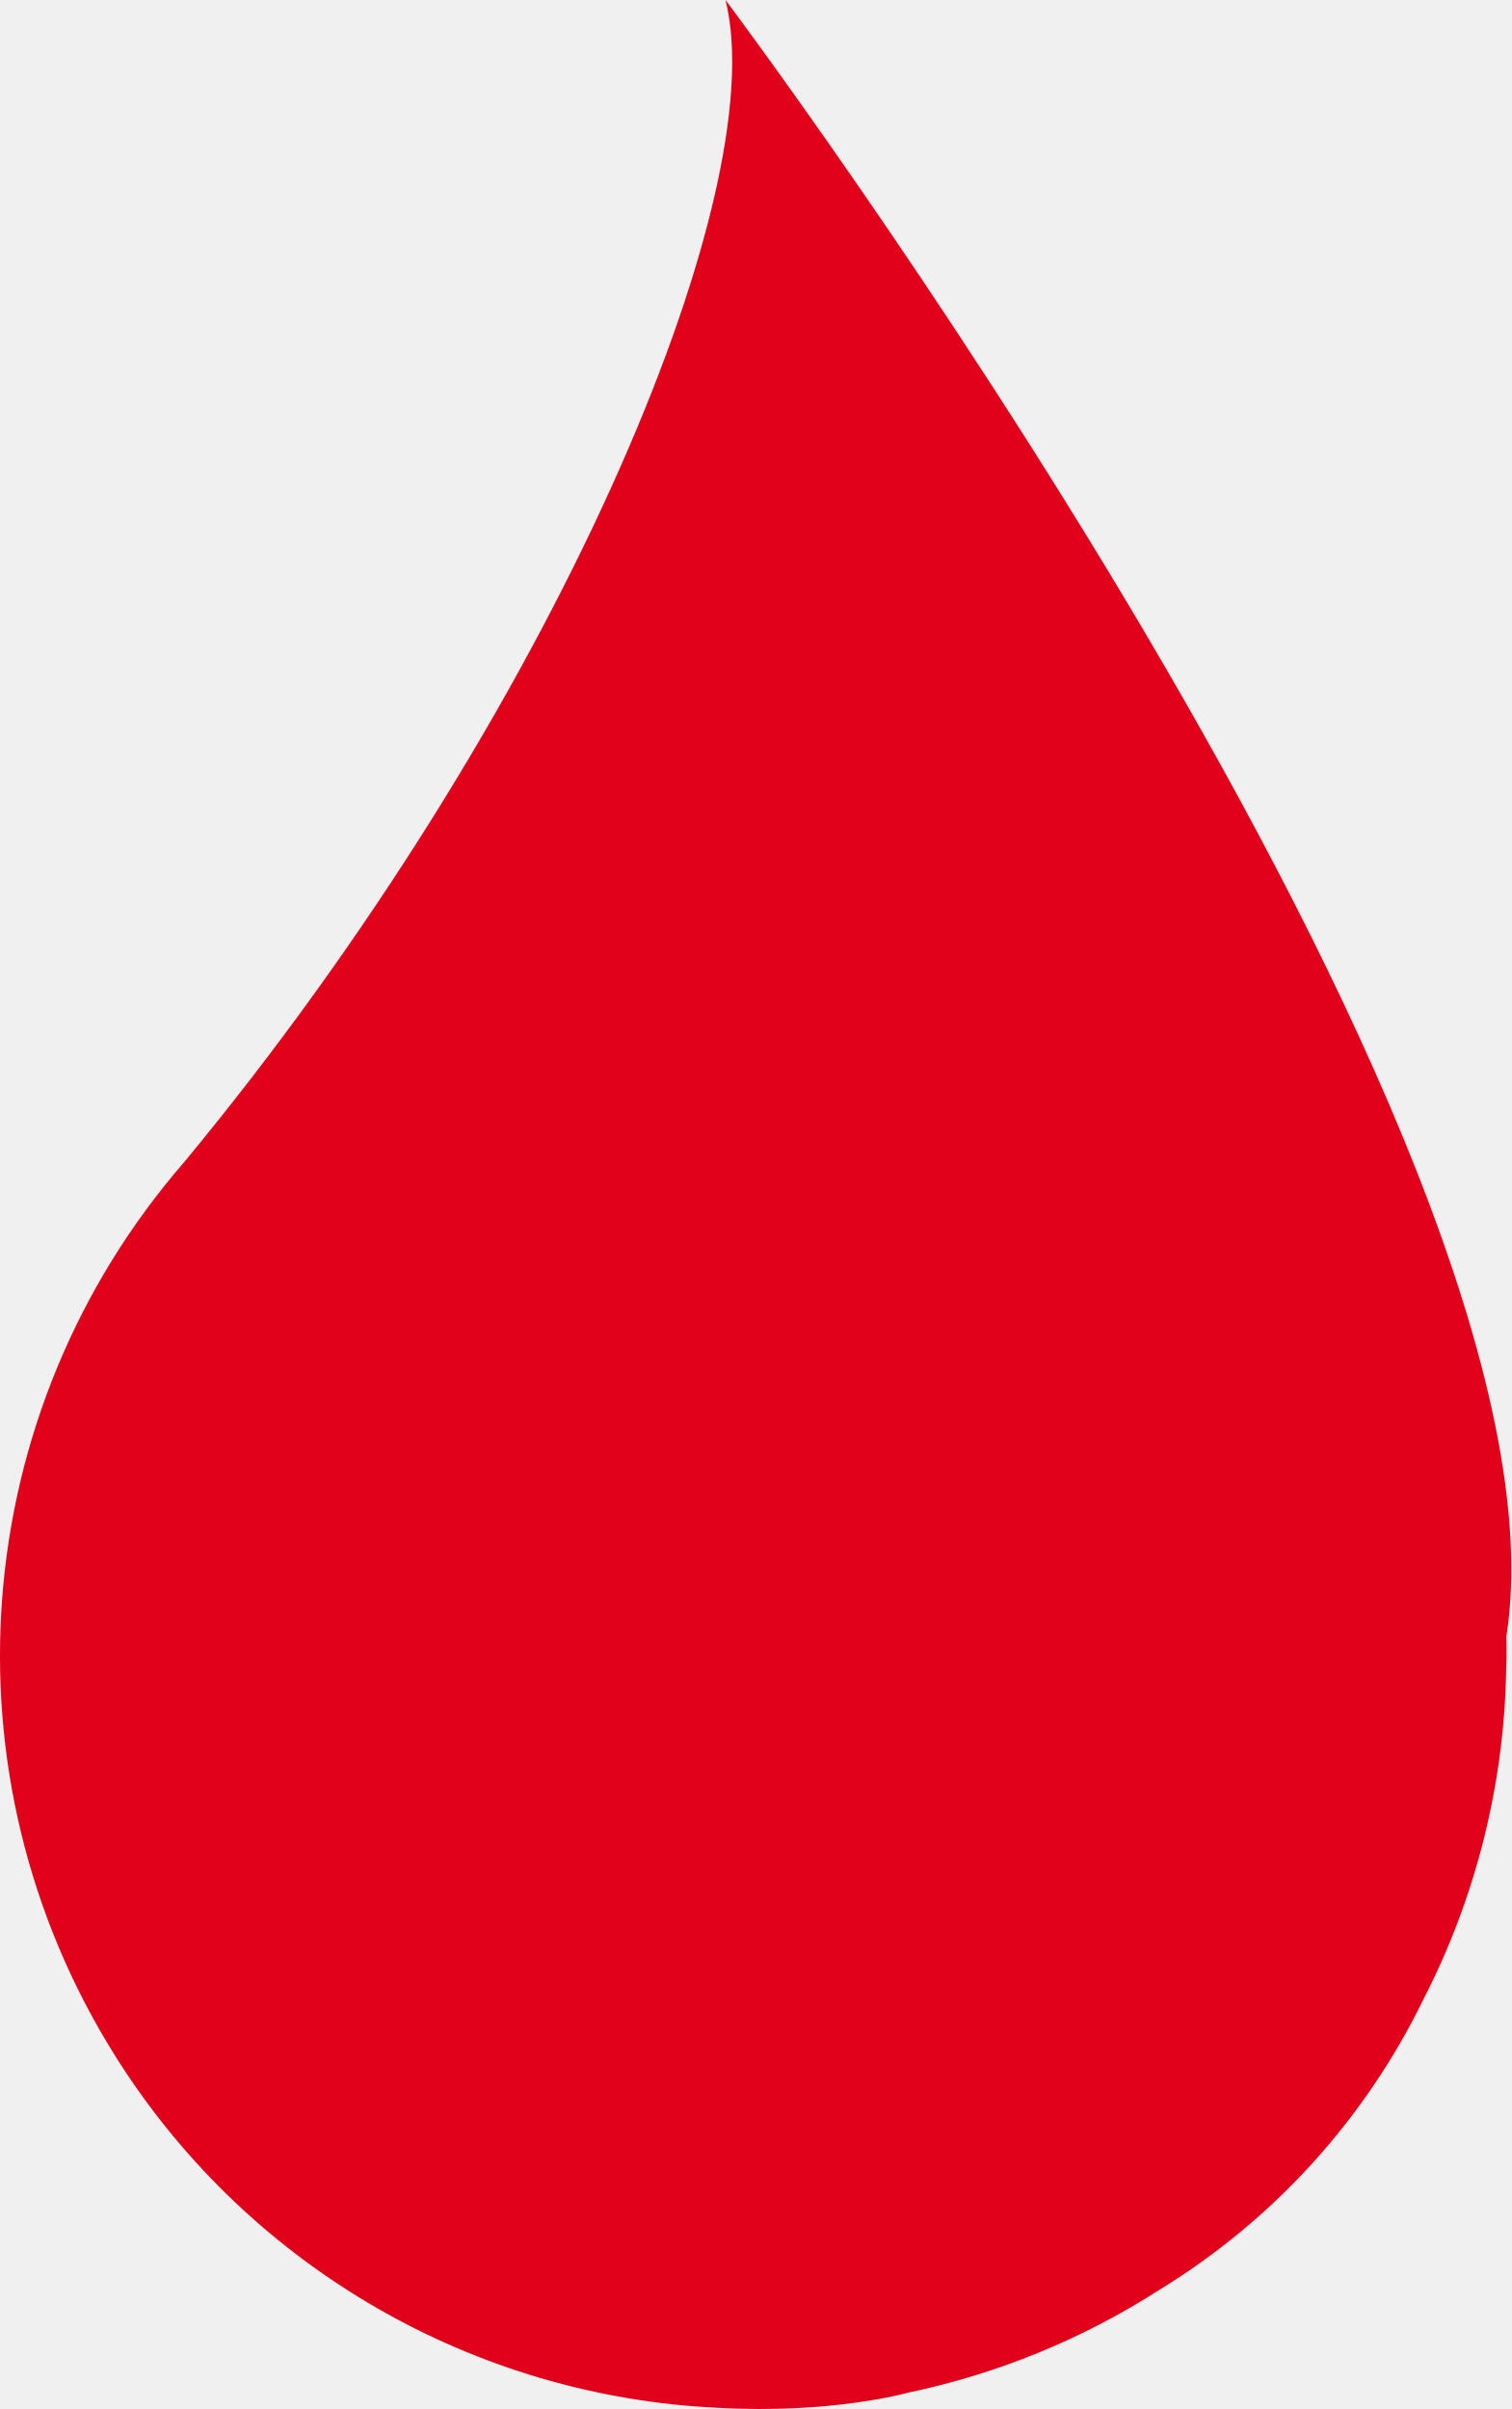
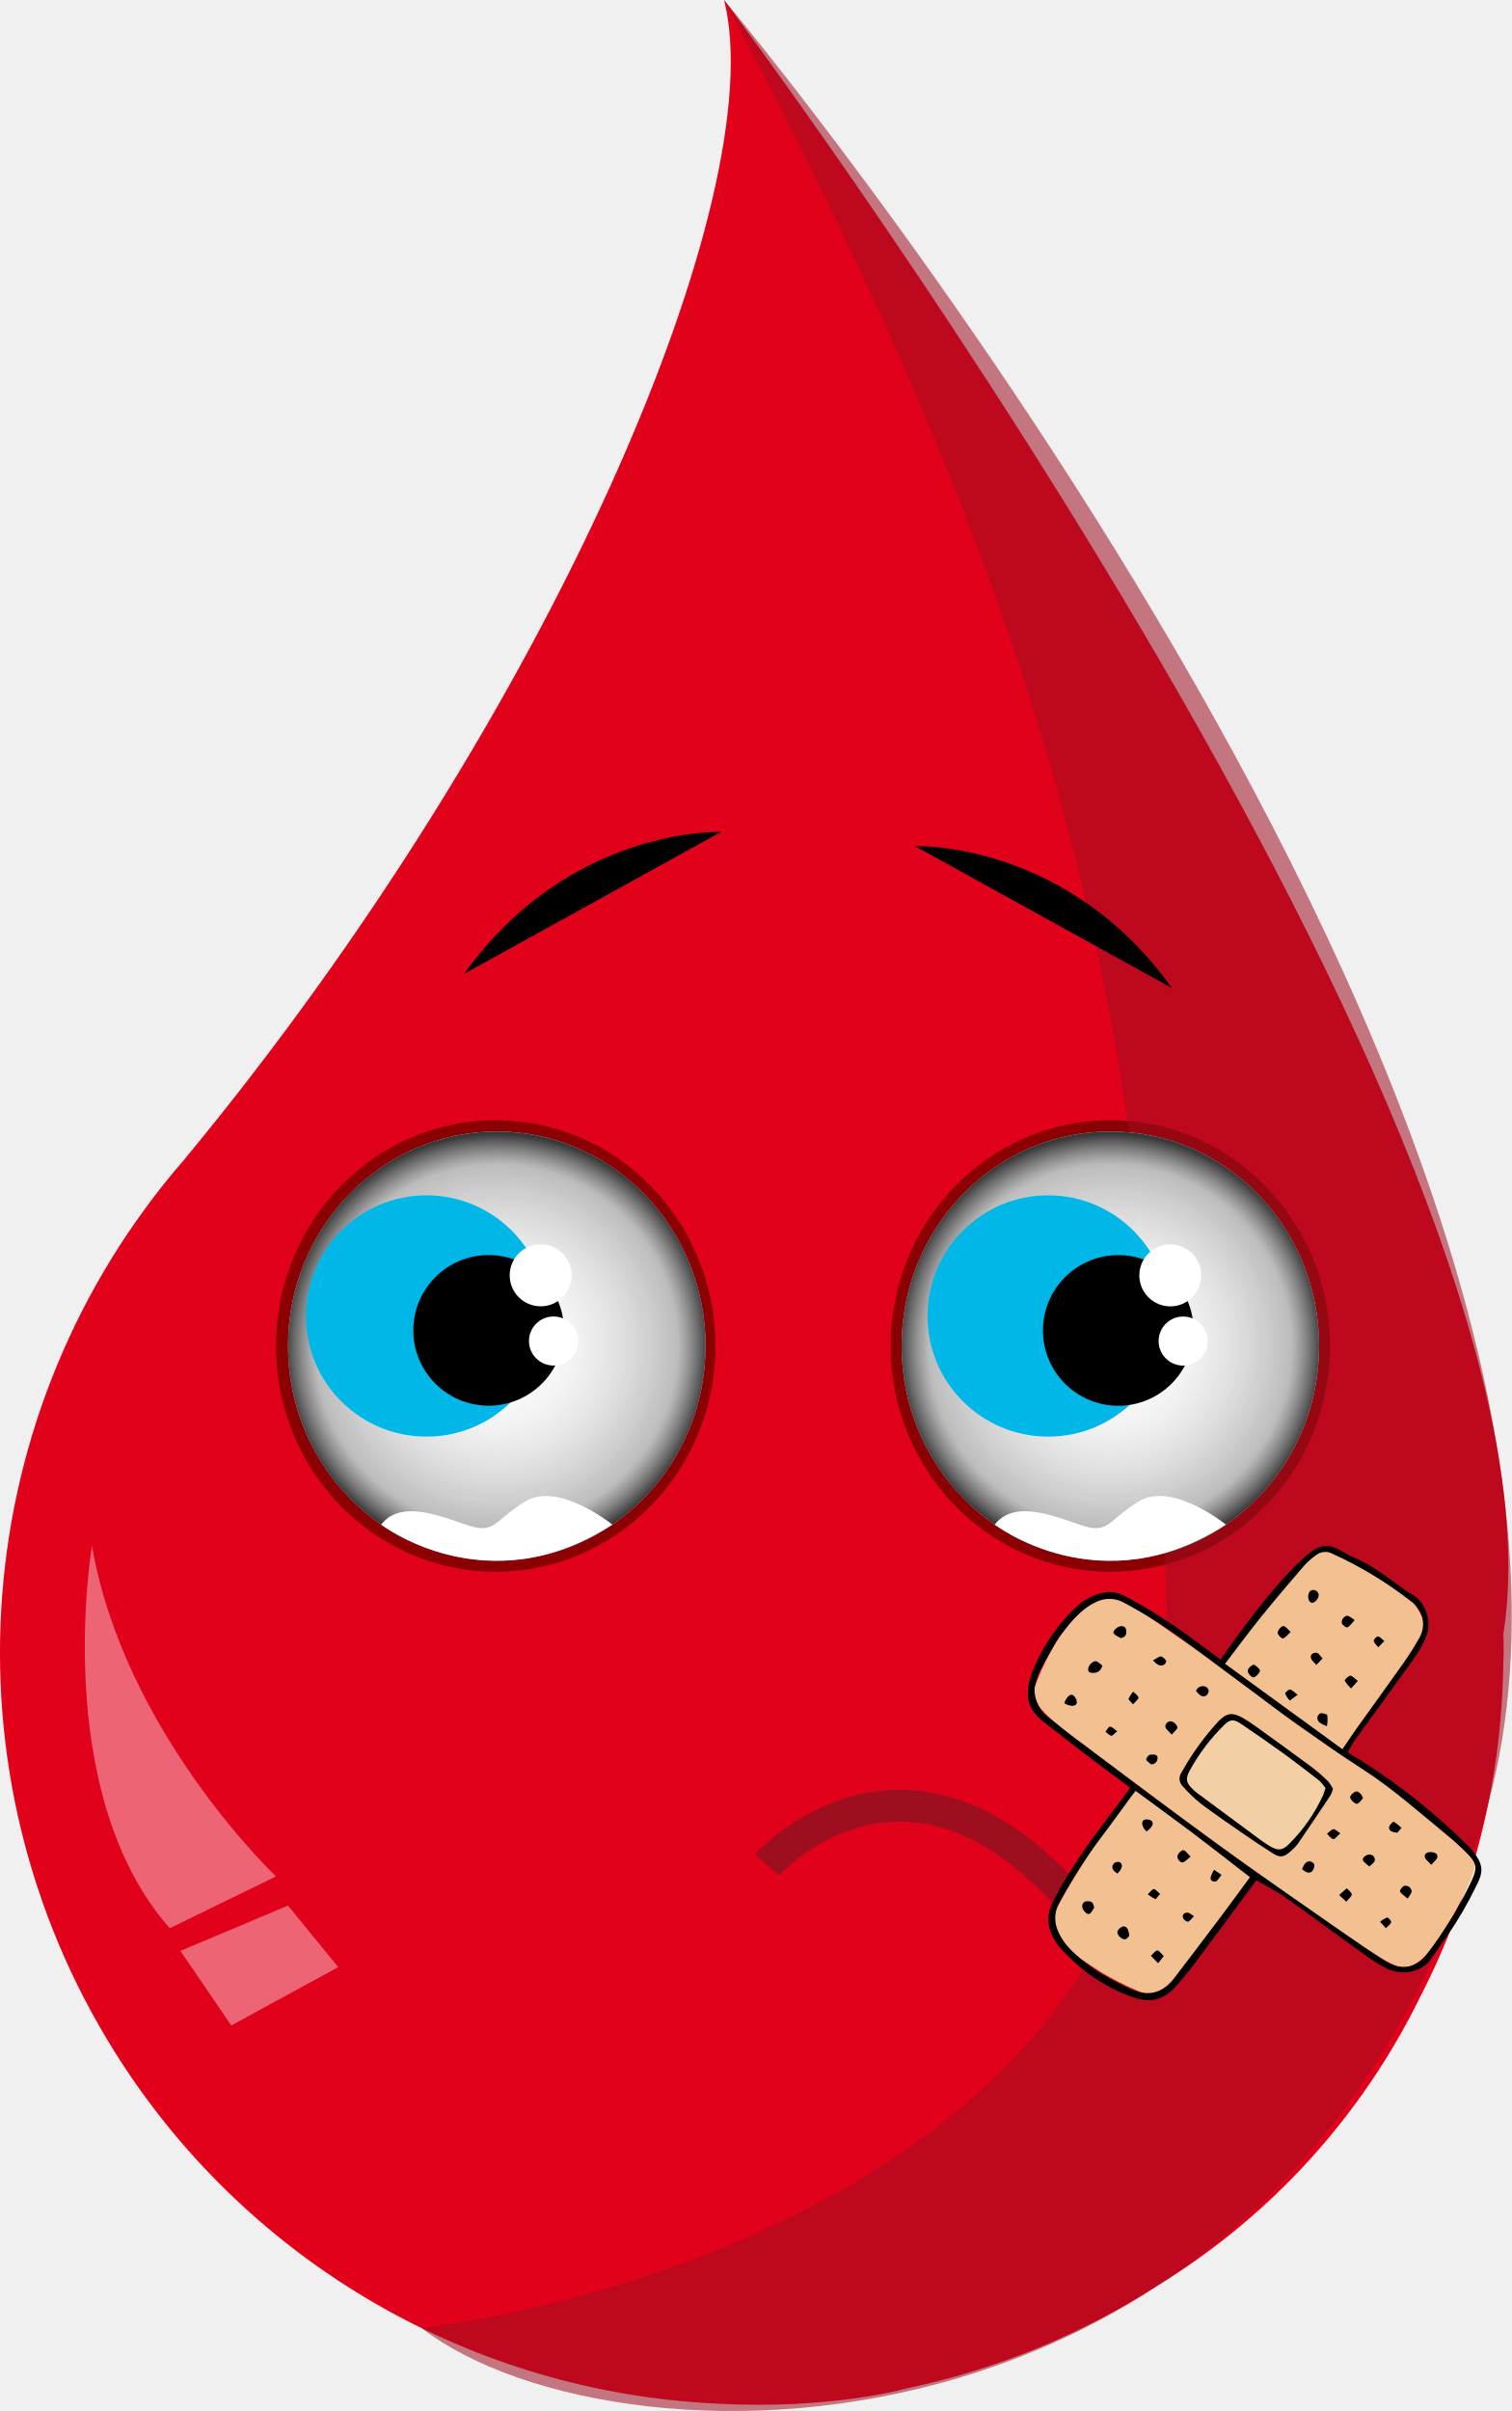
- <svg xmlns="http://www.w3.org/2000/svg" width="378.895" height="604.01" viewBox="0 0 378.895 604.01">
-   <path id="Path_6683" data-name="Path 6683" d="M1546.906,561.876c19.41-124.222-195.76-410.376-195.76-410.376,12.2,48.8-43.256,179.678-135.643,291.281h0a188.861,188.861,0,0,0-17.387,224.171c.708,1.16,1.112,1.767,1.112,1.767l.026.035a188.7,188.7,0,0,0,149.963,86.45c28.442,1.625,47.616-3.771,47.616-3.771l.124-.032a187.726,187.726,0,0,0,62.945-25.764,175.539,175.539,0,0,0,66.217-72.84,187.9,187.9,0,0,0,20.734-82.053C1547.07,565.109,1546.906,561.876,1546.906,561.876Z" transform="translate(-1169.25 -151.5)" fill="#e2011b" />
+ <svg xmlns="http://www.w3.org/2000/svg" width="379.749" height="605.567" viewBox="0 0 379.749 605.567">
+   <defs>
+     <radialGradient id="radial-gradient" cx="0.5" cy="0.5" r="0.493" gradientTransform="translate(-0.014) scale(1.027 1)" gradientUnits="objectBoundingBox">
+       <stop offset="0" stop-color="#fff" stop-opacity="0" />
+       <stop offset="0.855" stop-color="#6b6b6b" stop-opacity="0.451" />
+       <stop offset="1" stop-opacity="0.78" />
+     </radialGradient>
+   </defs>
+   <g id="Group_1779" data-name="Group 1779">
+     <path id="Path_6683" data-name="Path 6683" d="M1546.906,561.876c19.41-124.222-195.76-410.376-195.76-410.376,12.2,48.8-43.256,179.678-135.643,291.281h0a188.861,188.861,0,0,0-17.387,224.171c.708,1.16,1.112,1.767,1.112,1.767l.026.035a188.7,188.7,0,0,0,149.963,86.45c28.442,1.625,47.616-3.771,47.616-3.771l.124-.032a187.726,187.726,0,0,0,62.945-25.764,175.539,175.539,0,0,0,66.217-72.84,187.9,187.9,0,0,0,20.734-82.053C1547.07,565.109,1546.906,561.876,1546.906,561.876Z" transform="translate(-1169.25 -151.5)" fill="#e2011b" />
+     <ellipse id="Ellipse_41" data-name="Ellipse 41" cx="55.2" cy="56.708" rx="55.2" ry="56.708" transform="translate(223.718 281.361)" fill="#9d0f1f" style="mix-blend-mode: multiply;isolation: isolate" />
+     <ellipse id="Ellipse_42" data-name="Ellipse 42" cx="55.2" cy="56.708" rx="55.2" ry="56.708" transform="translate(69.328 281.361)" fill="#9d0f1f" style="mix-blend-mode: multiply;isolation: isolate" />
+     <path id="Path_6684" data-name="Path 6684" d="M1364.607,151.5S1602.752,435.346,1556.5,604.743,1339.286,774.98,1288.686,736.309c0,0,190.6-20.737,187.324-170.076S1453.406,317.84,1364.607,151.5Z" transform="translate(-1182.711 -151.5)" fill="#9d0f1f" opacity="0.54" />
+     <ellipse id="Ellipse_43" data-name="Ellipse 43" cx="52.445" cy="53.879" rx="52.445" ry="53.879" transform="translate(72.345 284.19)" fill="#fff" />
+     <ellipse id="Ellipse_44" data-name="Ellipse 44" cx="52.445" cy="53.879" rx="52.445" ry="53.879" transform="translate(72.345 284.19)" fill="url(#radial-gradient)" />
+     <ellipse id="Ellipse_45" data-name="Ellipse 45" cx="52.445" cy="53.879" rx="52.445" ry="53.879" transform="translate(226.473 284.19)" fill="#fff" />
+     <ellipse id="Ellipse_46" data-name="Ellipse 46" cx="52.445" cy="53.879" rx="52.445" ry="53.879" transform="translate(226.473 284.19)" fill="url(#radial-gradient)" />
+     <circle id="Ellipse_47" data-name="Ellipse 47" cx="30.303" cy="30.303" r="30.303" transform="translate(232.989 300.23)" fill="#00b7e7" />
+     <circle id="Ellipse_48" data-name="Ellipse 48" cx="30.303" cy="30.303" r="30.303" transform="translate(76.825 300.23)" fill="#00b7e7" />
+     <g id="Group_1777" data-name="Group 1777" transform="translate(103.825 312.542)">
+       <circle id="Ellipse_49" data-name="Ellipse 49" cx="18.919" cy="18.919" r="18.919" transform="translate(0 2.689)" />
+       <circle id="Ellipse_50" data-name="Ellipse 50" cx="7.782" cy="7.782" r="7.782" transform="translate(24.207)" fill="#fff" />
+       <circle id="Ellipse_51" data-name="Ellipse 51" cx="6.161" cy="6.161" r="6.161" transform="translate(29.051 18.117)" fill="#fff" />
+     </g>
+     <g id="Group_1778" data-name="Group 1778" transform="translate(261.989 312.556)">
+       <circle id="Ellipse_52" data-name="Ellipse 52" cx="18.919" cy="18.919" r="18.919" transform="translate(0 2.689)" />
+       <circle id="Ellipse_53" data-name="Ellipse 53" cx="7.782" cy="7.782" r="7.782" transform="translate(24.207)" fill="#fff" />
+       <circle id="Ellipse_54" data-name="Ellipse 54" cx="6.161" cy="6.161" r="6.161" transform="translate(29.051 18.117)" fill="#fff" />
+     </g>
+     <path id="Path_6685" data-name="Path 6685" d="M1428.272,391.012s38-1.487,64.56,35.654" transform="translate(-1198.442 -178.492)" />
+     <path id="Path_6686" data-name="Path 6686" d="M1365.217,386.988s-38-1.487-64.561,35.653" transform="translate(-1184.06 -178.039)" />
+     <path id="Path_6687" data-name="Path 6687" d="M1386.349,677.515s33.622-37.532,74.4,6.623" transform="translate(-1193.717 -209.106)" fill="none" stroke="#9d0f1f" stroke-miterlimit="10" stroke-width="8" />
+     <path id="Path_6688" data-name="Path 6688" d="M1195.064,589.1s-10.58,61.851,19.532,96.031l26.688-13.021S1203.2,636.1,1195.064,589.1Z" transform="translate(-1171.956 -200.818)" fill="#fff" opacity="0.39" />
+     <path id="Path_6689" data-name="Path 6689" d="M1220.323,702.3l27.027-11.394,12.614,15.463-26.856,14.649Z" transform="translate(-1175.006 -212.292)" fill="#fff" opacity="0.39" />
+     <path id="Path_6690" data-name="Path 6690" d="M1277.155,582.162s26.654,20.492,58.086,0c0,0-13.531-10.93-21.873-5.844s-7.325,8.546-15.361,5.7S1281.633,576.408,1277.155,582.162Z" transform="translate(-1181.411 -199.226)" fill="#fff" />
+     <path id="Path_6691" data-name="Path 6691" d="M1450.863,582.162s26.654,20.492,58.086,0c0,0-13.531-10.93-21.873-5.844s-7.325,8.546-15.361,5.7S1455.341,576.408,1450.863,582.162Z" transform="translate(-1200.988 -199.226)" fill="#fff" />
+   </g>
+   <g id="Group_1781" data-name="Group 1781" transform="translate(258.196 388.283)">
+     <path id="Path_6692" data-name="Path 6692" d="M1461.444,629.562s-1.177-.567-.476-3.176,9.145-24.194,21.443-23l74.641,52.1s14.9,12.9,14.672,15.2-4.1,10.764-6.748,14.708-6.51,11.908-12.207,11.029-41.85-27.209-41.85-27.209l-37.981-28.858S1461.922,632.737,1461.444,629.562Z" transform="translate(-1459.298 -590.706)" fill="#f3c091" />
+     <path id="Path_6693" data-name="Path 6693" d="M1531.976,590.337s.559-1.2,3.129-.484,25.908,9.935,24.734,22.414l-53.409,75.085s-12.718,15.124-14.981,14.888-10.609-4.163-14.5-6.847-11.736-6.606-10.87-12.387,26.817-42.467,26.817-42.467L1521.343,602S1528.847,590.821,1531.976,590.337Z" transform="translate(-1459.892 -589.161)" fill="#f3c091" />
+     <rect id="Rectangle_208" data-name="Rectangle 208" width="21.402" height="32.953" rx="3.413" transform="matrix(0.6, -0.8, 0.8, 0.6, 37.583, 58.287)" fill="#f2cfa5" />
+     <g id="Group_1780" data-name="Group 1780" transform="translate(0 0)">
+       <path id="Path_6694" data-name="Path 6694" d="M1516.519,673.09c-5.231,7.059-10.4,14.067-15.609,21.041-1.367,1.83-2.831,3.594-4.327,5.32-3.208,3.7-6.664,4.628-11.263,2.959a44.158,44.158,0,0,1-17.568-11.766c-2.3-2.5-3.963-5.619-3.363-9.286a12.494,12.494,0,0,1,1.392-3.589c4.688-9.046,10.879-17.078,17.023-25.141.575-.755,1.126-1.527,1.679-2.3a3.934,3.934,0,0,0,.263-.556c-2.776-2.058-5.561-4.077-8.3-6.16-4.461-3.395-8.918-6.8-13.325-10.264-2.154-1.7-3.908-3.793-4-6.668a13.9,13.9,0,0,1,.738-4.929,45.043,45.043,0,0,1,11.433-17.334,13.85,13.85,0,0,1,7.427-3.664c2.066-.358,3.879.492,5.661,1.423,7.872,4.112,14.984,9.362,22.052,14.68.338.255.688.5,1.108.8,1.178-1.688,2.276-3.334,3.448-4.924,5.3-7.192,10.712-14.293,17.208-20.481a18.02,18.02,0,0,1,1.482-1.252c3.136-2.4,5.095-2.488,8.522-.452a21.5,21.5,0,0,0,2.745,1.438c4.358,1.8,8.024,4.683,11.8,7.393a18.339,18.339,0,0,0,2.465,1.657c4.062,2,5.5,7.374,3.846,11.175a32.375,32.375,0,0,1-3.382,5.779c-4.755,6.667-9.618,13.257-14.411,19.9-.651.9-1.133,1.922-1.781,3.037,1.281.807,2.515,1.564,3.731,2.35a156.316,156.316,0,0,1,26.707,21.382,14.6,14.6,0,0,1,1.093,1.278c2.6,3.341,2.586,5.091.6,8.851a90.933,90.933,0,0,1-7.236,12.365c-1.47,1.963-2.76,4.061-4.24,6.016-2.208,2.916-6.831,3.949-10.612,2.208a35.654,35.654,0,0,1-5.71-3.508c-6.588-4.717-13.081-9.568-19.7-14.239C1521.7,675.918,1519.026,674.571,1516.519,673.09Zm-55.735-48.308a8.792,8.792,0,0,0,3.618,7.439c2.319,1.86,4.625,3.743,7.007,5.52,12.026,8.975,24,18.026,36.138,26.842,10.254,7.444,20.7,14.618,31.092,21.874,3.462,2.418,6.968,4.781,10.531,7.05,3.023,1.925,7.113,2.277,10.217-1.934a99.434,99.434,0,0,0,11.267-18.512c1.287-2.9,1.324-4.084-.894-6.4a61.123,61.123,0,0,0-5.33-4.891c-6.957-5.72-13.673-11.737-21.3-16.624-5.658-3.626-11.141-7.53-16.639-11.4-3.539-2.49-6.967-5.138-10.442-7.719-5.052-3.754-10.121-7.485-15.146-11.275a130.989,130.989,0,0,0-17.456-11.294,7.6,7.6,0,0,0-7.392-.174c-3.989,1.948-6.44,5.338-9.026,8.649a20.854,20.854,0,0,0-1.677,2.749c-1.173,2.107-2.421,4.182-3.43,6.365A23.1,23.1,0,0,0,1460.784,624.782Zm54.122,47.528c-4.806-3.714-9.505-7.415-14.279-11.017s-9.6-7.086-14.452-10.66c-.448.569-.722.9-.974,1.24-2.24,3.059-4.435,6.154-6.722,9.177a131.364,131.364,0,0,0-11.325,17.425,7.84,7.84,0,0,0-.74,6.666c1.584,4.443,5.23,7.139,8.784,9.861a28.671,28.671,0,0,0,3.713,2.327,65.728,65.728,0,0,0,6.321,3.232c4.335,1.792,7.811.794,10.64-2.9q5.816-7.592,11.568-15.235C1510,679.023,1512.5,675.571,1514.906,672.31Zm23.225-32.144c1.342-1.964,2.477-3.691,3.678-5.372,3.883-5.437,7.821-10.834,11.671-16.293,1.413-2,2.72-4.094,3.933-6.225a6.881,6.881,0,0,0-1.965-9.183A97.22,97.22,0,0,0,1535.6,591.06a3.744,3.744,0,0,0-4.032.31,18.99,18.99,0,0,0-3.005,2.631c-3.683,4.282-7.354,8.578-10.9,12.972-3.052,3.781-5.931,7.7-9.018,11.733Z" transform="translate(-1459.114 -589.102)" />
+       <path id="Path_6695" data-name="Path 6695" d="M1540.617,655.5a9.42,9.42,0,0,1-.656,1.649c-2.7,4.047-5.4,8.094-8.163,12.094a12.134,12.134,0,0,1-2.171,2.206c-1.421,1.215-2.4,1.327-3.995.323-2.478-1.561-4.92-3.185-7.33-4.85-3.687-2.548-7.395-5.073-10.971-7.77a37.7,37.7,0,0,1-4.534-4.379,2.643,2.643,0,0,1-.265-3.363,67.212,67.212,0,0,1,9.366-12.966c1.983-2.025,3.421-2.224,5.893-.85a32.15,32.15,0,0,1,3.156,2.015c4.755,3.425,9.512,6.849,14.219,10.339a43.955,43.955,0,0,1,4.193,3.635A9.668,9.668,0,0,1,1540.617,655.5Zm-1.9-.181a10.338,10.338,0,0,0-1.529-1.88c-3.119-2.433-6.26-4.842-9.466-7.16-3.422-2.474-6.9-4.869-10.4-7.233-1.581-1.068-2.624-1.027-3.946.3a48.458,48.458,0,0,0-8.86,11.719c-1.026,1.972-.761,2.944.838,4.488a10.087,10.087,0,0,0,.961.867q7.89,5.852,15.793,11.687c.832.613,1.688,1.2,2.572,1.736,2.082,1.255,3.256,1.173,4.957-.57a42.28,42.28,0,0,0,8.411-12.024C1538.289,656.707,1538.439,656.119,1538.714,655.319Z" transform="translate(-1463.954 -594.468)" />
+       <path id="Path_6696" data-name="Path 6696" d="M1479.734,622.824a2.178,2.178,0,0,1-2.2,1.854c-.627-.019-1.351.005-1.356-.941,0-.851,1.2-2.165,2-1.985C1478.749,621.878,1479.219,622.45,1479.734,622.824Z" transform="translate(-1461.037 -592.78)" />
+       <path id="Path_6697" data-name="Path 6697" d="M1485.19,614.829c-.626-.406-1.493-.677-1.81-1.253-.327-.592,1.152-1.816,2.005-1.768.946.052,1.216.661,1.194,1.5C1486.558,614.119,1486.207,614.608,1485.19,614.829Z" transform="translate(-1461.844 -591.661)" />
+       <path id="Path_6698" data-name="Path 6698" d="M1499.659,642.095c-.748-.855-1.549-1.358-1.623-1.951a1.314,1.314,0,0,1,1.635-1.351,2.231,2.231,0,0,1,1.414,1.455C1501.168,640.655,1500.349,641.248,1499.659,642.095Z" transform="translate(-1463.5 -594.699)" />
+       <path id="Path_6699" data-name="Path 6699" d="M1553.578,660.312c-.457.474-.835,1.137-1.393,1.371-.578.243-2.057-1.252-1.8-1.8a2.469,2.469,0,0,1,1.385-1.246C1552.45,658.443,1553.358,659.434,1553.578,660.312Z" transform="translate(-1469.397 -596.935)" />
+       <path id="Path_6700" data-name="Path 6700" d="M1536.714,680.353c.48-.99.817-2.039,2.057-1.956.391.027,1.046.55,1.056.862a2.255,2.255,0,0,1-.605,1.668C1538.351,681.608,1537.542,681.016,1536.714,680.353Z" transform="translate(-1467.86 -599.165)" />
+       <path id="Path_6701" data-name="Path 6701" d="M1573.12,678.979c-.762-.878-1.567-1.388-1.644-1.991-.112-.874.746-1.28,1.6-1.219.788.056,1.7.324,1.566,1.276C1574.559,677.623,1573.838,678.109,1573.12,678.979Z" transform="translate(-1471.776 -598.869)" />
+       <path id="Path_6702" data-name="Path 6702" d="M1549.03,689.4l-1.789-1.7,1.923-1.7c.444.518,1.192,1.01,1.238,1.561C1550.442,688.029,1549.683,688.571,1549.03,689.4Z" transform="translate(-1469.046 -600.022)" />
+       <path id="Path_6703" data-name="Path 6703" d="M1563.44,669.949c-1.232-.185-2.162-.394-2.068-1.419a2.465,2.465,0,0,1,1.146-1.374,11.988,11.988,0,0,1,1.983,1.56Z" transform="translate(-1470.638 -597.898)" />
+       <path id="Path_6704" data-name="Path 6704" d="M1469.42,633.351c.538-1.557,1.553-2.489,2.248-1.972a2.36,2.36,0,0,1,.925,1.839C1472.4,634.239,1470.913,634.27,1469.42,633.351Z" transform="translate(-1460.276 -593.851)" />
+       <path id="Path_6705" data-name="Path 6705" d="M1566.388,688.527c-.886-.781-1.613-1.186-1.915-1.8-.127-.258.56-1.258,1.028-1.394a1.552,1.552,0,0,1,1.9,1.414C1567.334,687.247,1566.882,687.695,1566.388,688.527Z" transform="translate(-1470.987 -599.942)" />
+       <path id="Path_6706" data-name="Path 6706" d="M1506.707,629.983a1.858,1.858,0,0,1,2.4-1.065,1.416,1.416,0,0,1,.8,1.051,1.7,1.7,0,0,1-.776,1.3C1507.979,631.65,1507.373,630.732,1506.707,629.983Z" transform="translate(-1464.478 -593.574)" />
+       <path id="Path_6707" data-name="Path 6707" d="M1555.567,679.465c-.688-.644-1.359-1.014-1.6-1.571-.256-.582.852-1.473,1.669-1.43a1.3,1.3,0,0,1,1.293,1.586C1556.858,678.5,1556.179,678.857,1555.567,679.465Z" transform="translate(-1469.8 -598.947)" />
+       <path id="Path_6708" data-name="Path 6708" d="M1547.147,670.326c-.787.683-1.351,1.522-1.777,1.456-.584-.089-1.061-.865-1.585-1.347.535-.406,1.027-1.023,1.62-1.146C1545.8,669.207,1546.348,669.822,1547.147,670.326Z" transform="translate(-1468.657 -598.138)" />
+       <path id="Path_6709" data-name="Path 6709" d="M1493.854,650.626c-.438-.409-1.134-.768-1.227-1.245-.067-.343.684-1.2,1.047-1.192.631.023,1.8-.28,1.8.87A1.57,1.57,0,0,1,1493.854,650.626Z" transform="translate(-1462.891 -595.759)" />
+       <path id="Path_6710" data-name="Path 6710" d="M1494.52,621.407c.782-.42,1.377-.969,2-1,.444-.019.986.608,1.333,1.061.1.133-.221.815-.5.98C1496.338,623.037,1495.584,622.445,1494.52,621.407Z" transform="translate(-1463.104 -592.631)" />
+       <path id="Path_6711" data-name="Path 6711" d="M1488.76,633.536c-.575-.679-1.215-1.158-1.135-1.392a8.008,8.008,0,0,1,1.142-1.778c.476.481,1.244.912,1.334,1.457C1490.17,632.236,1489.377,632.793,1488.76,633.536Z" transform="translate(-1462.327 -593.752)" />
+       <path id="Path_6712" data-name="Path 6712" d="M1560.292,696.983l-1.442-1.616a5.5,5.5,0,0,1,1.718-1.068c.288-.057,1.071.768,1.042,1.149C1561.576,695.9,1560.911,696.308,1560.292,696.983Z" transform="translate(-1470.355 -600.958)" />
+       <path id="Path_6713" data-name="Path 6713" d="M1484.036,641.406c-.749.605-1.2,1.217-1.488,1.149-.533-.125-.973-.65-1.451-1.008.371-.454.709-1.233,1.121-1.275C1482.678,640.226,1483.205,640.85,1484.036,641.406Z" transform="translate(-1461.592 -594.869)" />
+       <path id="Path_6714" data-name="Path 6714" d="M1487.423,699.186c-.172.161-.522.758-.98.86-.8.178-2.2-1.157-1.986-1.952a2.225,2.225,0,0,1,1.39-1.272C1486.652,696.6,1487.408,697.645,1487.423,699.186Z" transform="translate(-1461.968 -601.239)" />
+       <path id="Path_6715" data-name="Path 6715" d="M1477.518,691.316c-.418.543-.736,1.37-1.278,1.558-.69.24-1.846-1.239-1.747-2.044.112-.916.745-1.185,1.568-1.143C1476.968,689.732,1477.307,690.148,1477.518,691.316Z" transform="translate(-1460.847 -600.438)" />
+       <path id="Path_6716" data-name="Path 6716" d="M1497.177,705.035l-1.411,1.788-1.808-1.852c.533-.484,1.013-1.232,1.618-1.352C1495.953,703.544,1496.518,704.42,1497.177,705.035Z" transform="translate(-1463.041 -602.008)" />
+       <path id="Path_6717" data-name="Path 6717" d="M1504.762,676.857c-.872.668-1.361,1.3-1.962,1.437-.719.161-1.591-1.053-1.271-1.831.226-.55.984-1.285,1.43-1.236C1503.5,675.285,1503.959,676.082,1504.762,676.857Z" transform="translate(-1463.887 -598.808)" />
+       <path id="Path_6718" data-name="Path 6718" d="M1492.586,669.547c-1.078-.913-1.471-2.383-.671-2.9a2.091,2.091,0,0,1,1.888.213C1494.547,667.4,1494.01,668.532,1492.586,669.547Z" transform="translate(-1462.763 -597.825)" />
+       <path id="Path_6719" data-name="Path 6719" d="M1513.59,682.057c-.648.776-.971,1.526-1.446,1.64-.58.138-1.491-.138-1.266-1.124a9,9,0,0,1,.834-1.8Z" transform="translate(-1464.944 -599.434)" />
+       <path id="Path_6720" data-name="Path 6720" d="M1484.336,681.462c-1.307-.753-1.673-1.665-.908-2.548a1.551,1.551,0,0,1,1.46-.308C1485.784,679.136,1485.547,680.22,1484.336,681.462Z" transform="translate(-1461.81 -599.18)" />
+       <path id="Path_6721" data-name="Path 6721" d="M1496.159,687.453c-.571.635-1.036,1.358-1.2,1.3a10.587,10.587,0,0,1-1.891-1.174c.485-.473.908-1.18,1.479-1.333C1494.9,686.151,1495.476,686.91,1496.159,687.453Z" transform="translate(-1462.941 -600.049)" />
+       <path id="Path_6722" data-name="Path 6722" d="M1505.777,693.821c-.694.657-1.108,1.359-1.539,1.37a1.7,1.7,0,0,1-1.25-1.069c-.176-.792.489-1.28,1.263-1.2C1504.679,692.965,1505.071,693.386,1505.777,693.821Z" transform="translate(-1464.056 -600.802)" />
+       <path id="Path_6723" data-name="Path 6723" d="M1522.98,622.685c.494.445,1.153.807,1.435,1.359.256.5-1.26,2.078-1.778,1.846a2.452,2.452,0,0,1-1.254-1.355C1521.178,623.821,1522.1,622.916,1522.98,622.685Z" transform="translate(-1466.129 -592.887)" />
+       <path id="Path_6724" data-name="Path 6724" d="M1552.111,627.149l-1.695,1.894a9.721,9.721,0,0,1-1.6-1.947c-.086-.177.864-1.193,1.389-1.239C1550.7,625.814,1551.264,626.536,1552.111,627.149Z" transform="translate(-1469.223 -593.244)" />
+       <path id="Path_6725" data-name="Path 6725" d="M1538.451,603.219c.145-.79.284-1.689,1.371-1.635a1.3,1.3,0,0,1,1.254,1.606,2.344,2.344,0,0,1-1.325,1.569C1538.829,604.965,1538.528,604.081,1538.451,603.219Z" transform="translate(-1468.056 -590.508)" />
+       <path id="Path_6726" data-name="Path 6726" d="M1543.48,639.727c-1.444-.593-2.414-.992-2.411-2.179,0-.382.525-1.058.847-1.081.563-.04,1.563.21,1.652.537A9.362,9.362,0,0,1,1543.48,639.727Z" transform="translate(-1468.351 -594.44)" />
+       <path id="Path_6727" data-name="Path 6727" d="M1533.1,613.276c-.8.723-1.279,1.426-1.913,1.618-.31.093-1.12-.683-1.321-1.212-.253-.665.974-2.089,1.547-1.875C1531.95,612.007,1532.345,612.589,1533.1,613.276Z" transform="translate(-1467.084 -591.658)" />
+       <path id="Path_6728" data-name="Path 6728" d="M1551.217,609.957c-.791.85-1.209,1.574-1.827,1.843-.28.122-1.254-.577-1.383-1.048-.244-.893.7-1.991,1.474-1.858C1549.982,608.98,1550.418,609.447,1551.217,609.957Z" transform="translate(-1469.128 -591.331)" />
+       <path id="Path_6729" data-name="Path 6729" d="M1542.18,620.771,1540.6,622.4c-.474-.58-1.214-1.1-1.358-1.754-.209-.948.714-1.4,1.481-1.287C1541.186,619.43,1541.56,620.142,1542.18,620.771Z" transform="translate(-1468.141 -592.511)" />
+       <path id="Path_6730" data-name="Path 6730" d="M1535.083,631.072l-1.955,1.467a6.221,6.221,0,0,1-1.166-1.749c-.067-.246.838-1.091,1.215-1.04C1533.749,629.829,1534.245,630.451,1535.083,631.072Z" transform="translate(-1467.324 -593.683)" />
+       <path id="Path_6731" data-name="Path 6731" d="M1559.694,615.866l-1.524,1.584c-.4-.529-1-1.013-1.135-1.6-.07-.307.673-1.128,1.047-1.126C1558.543,614.723,1559,615.338,1559.694,615.866Z" transform="translate(-1470.15 -591.989)" />
+     </g>
+   </g>
</svg>
